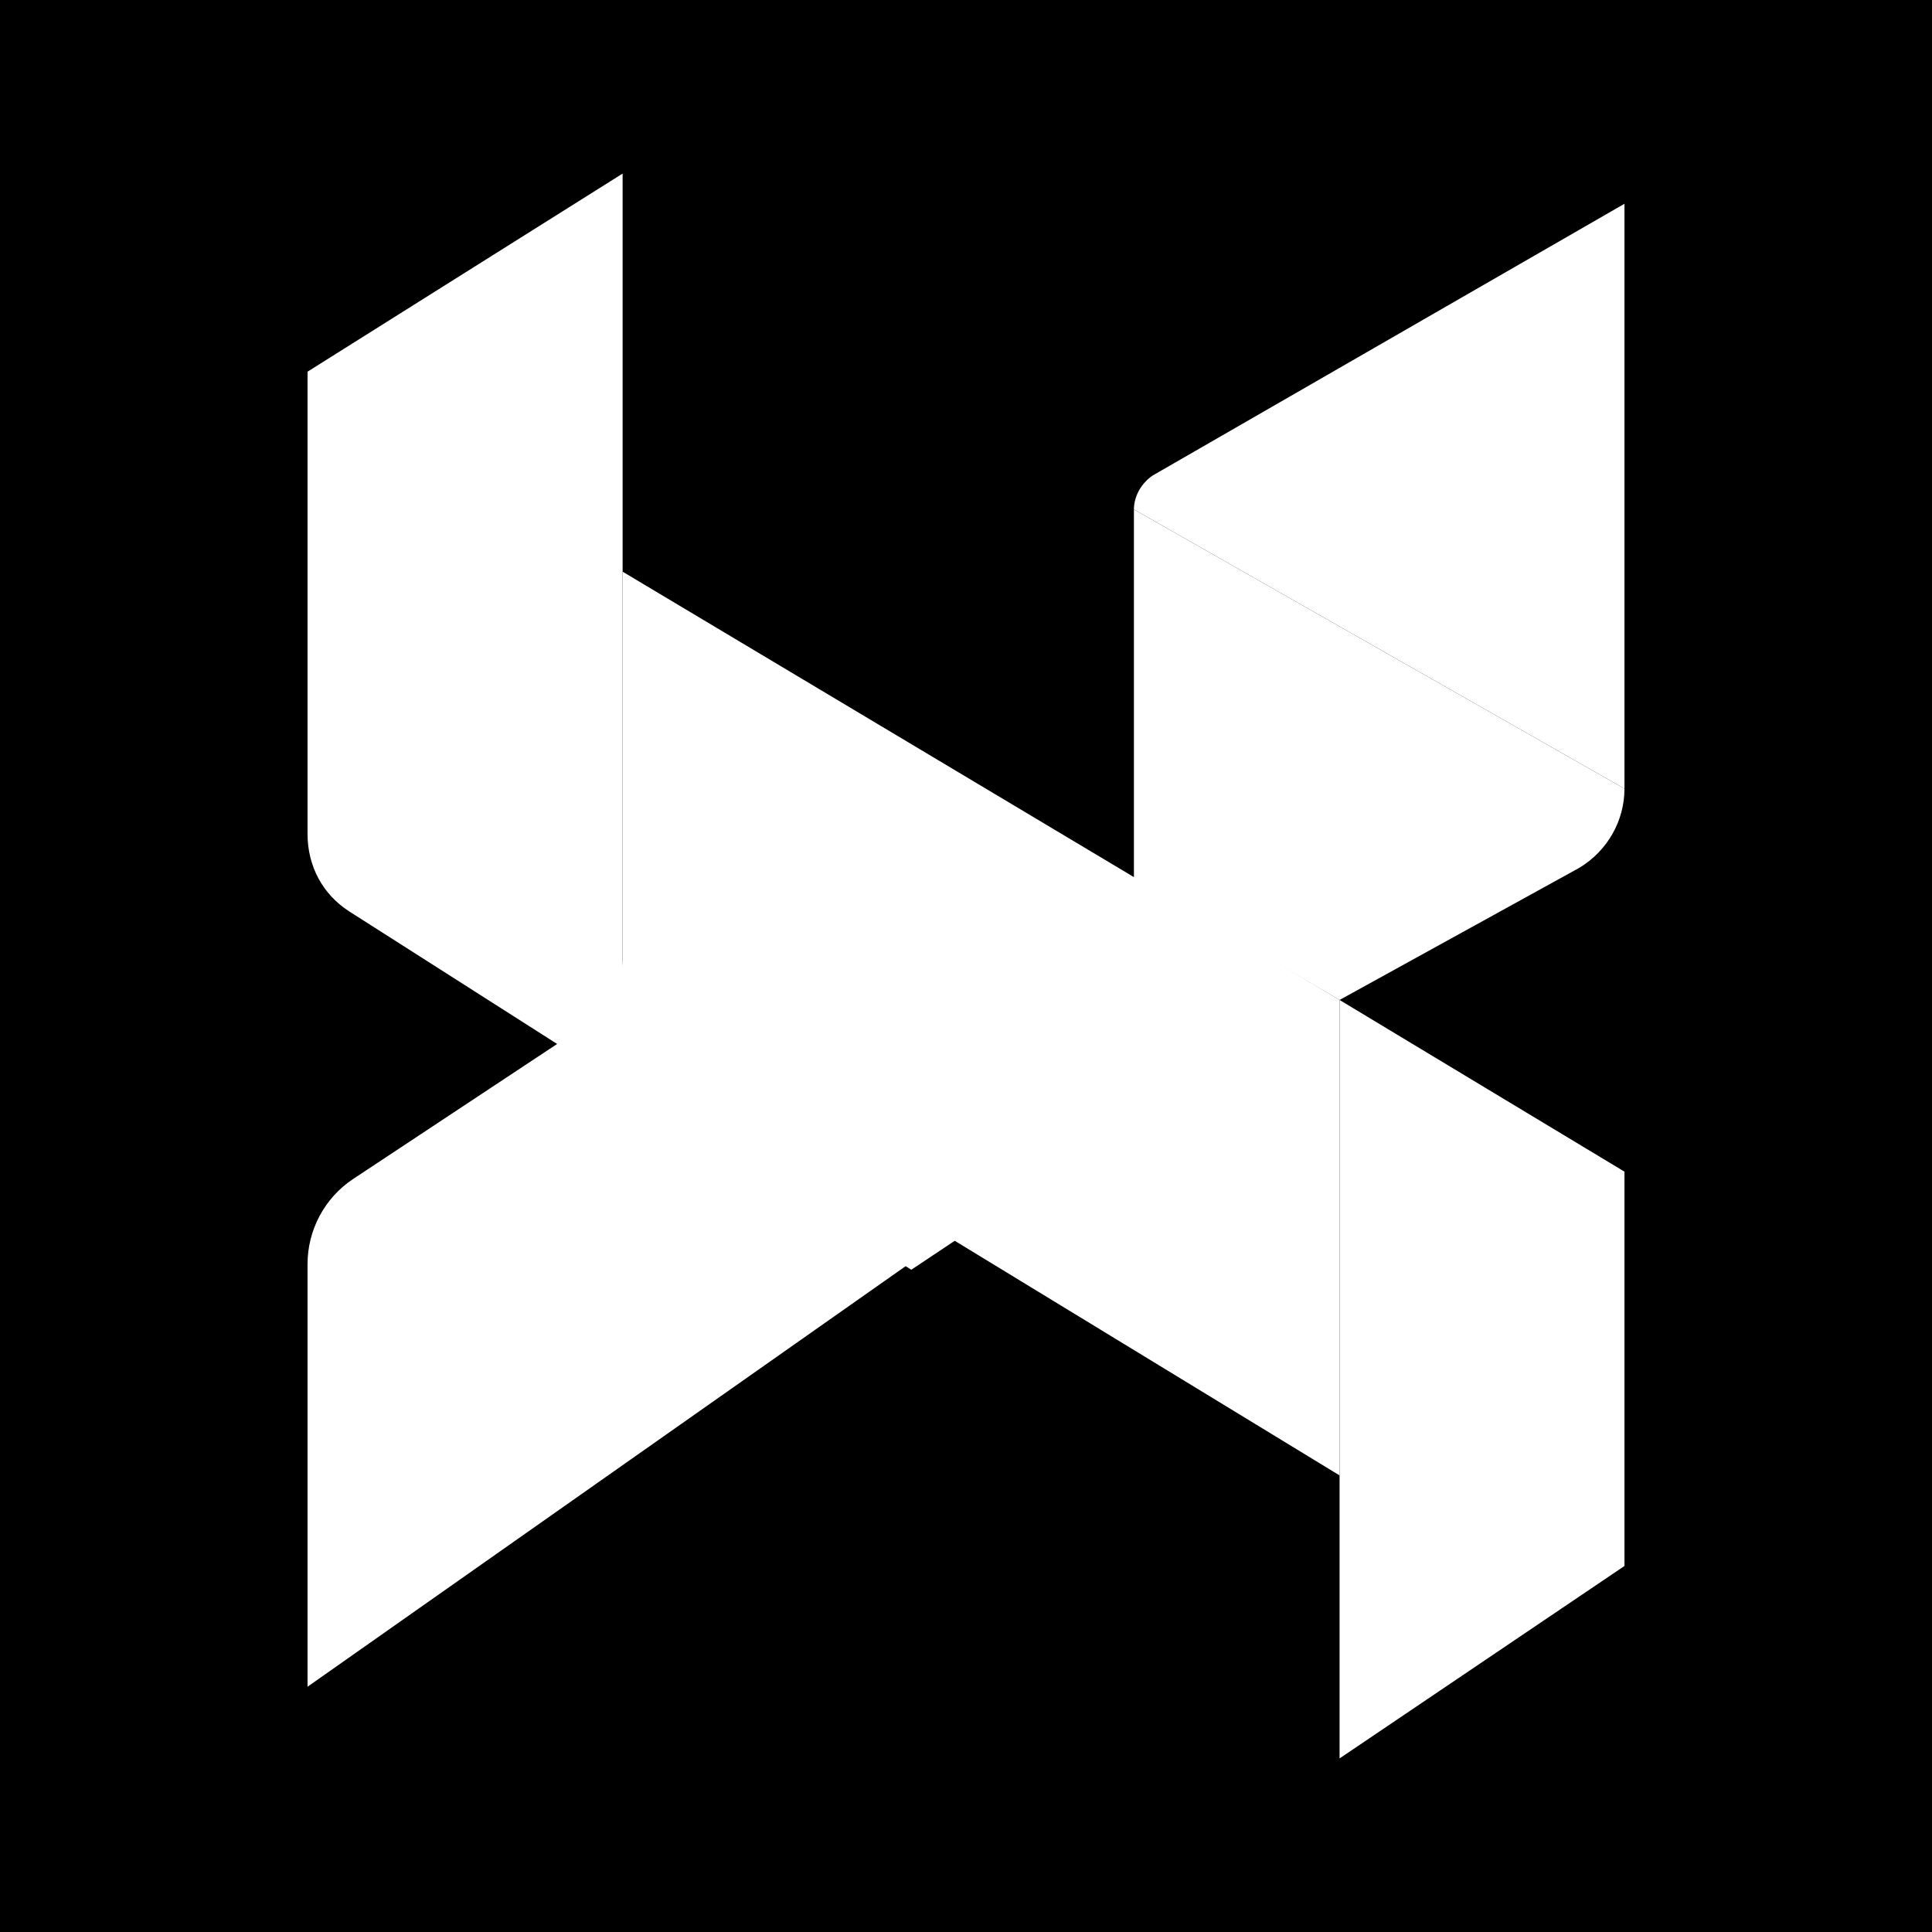
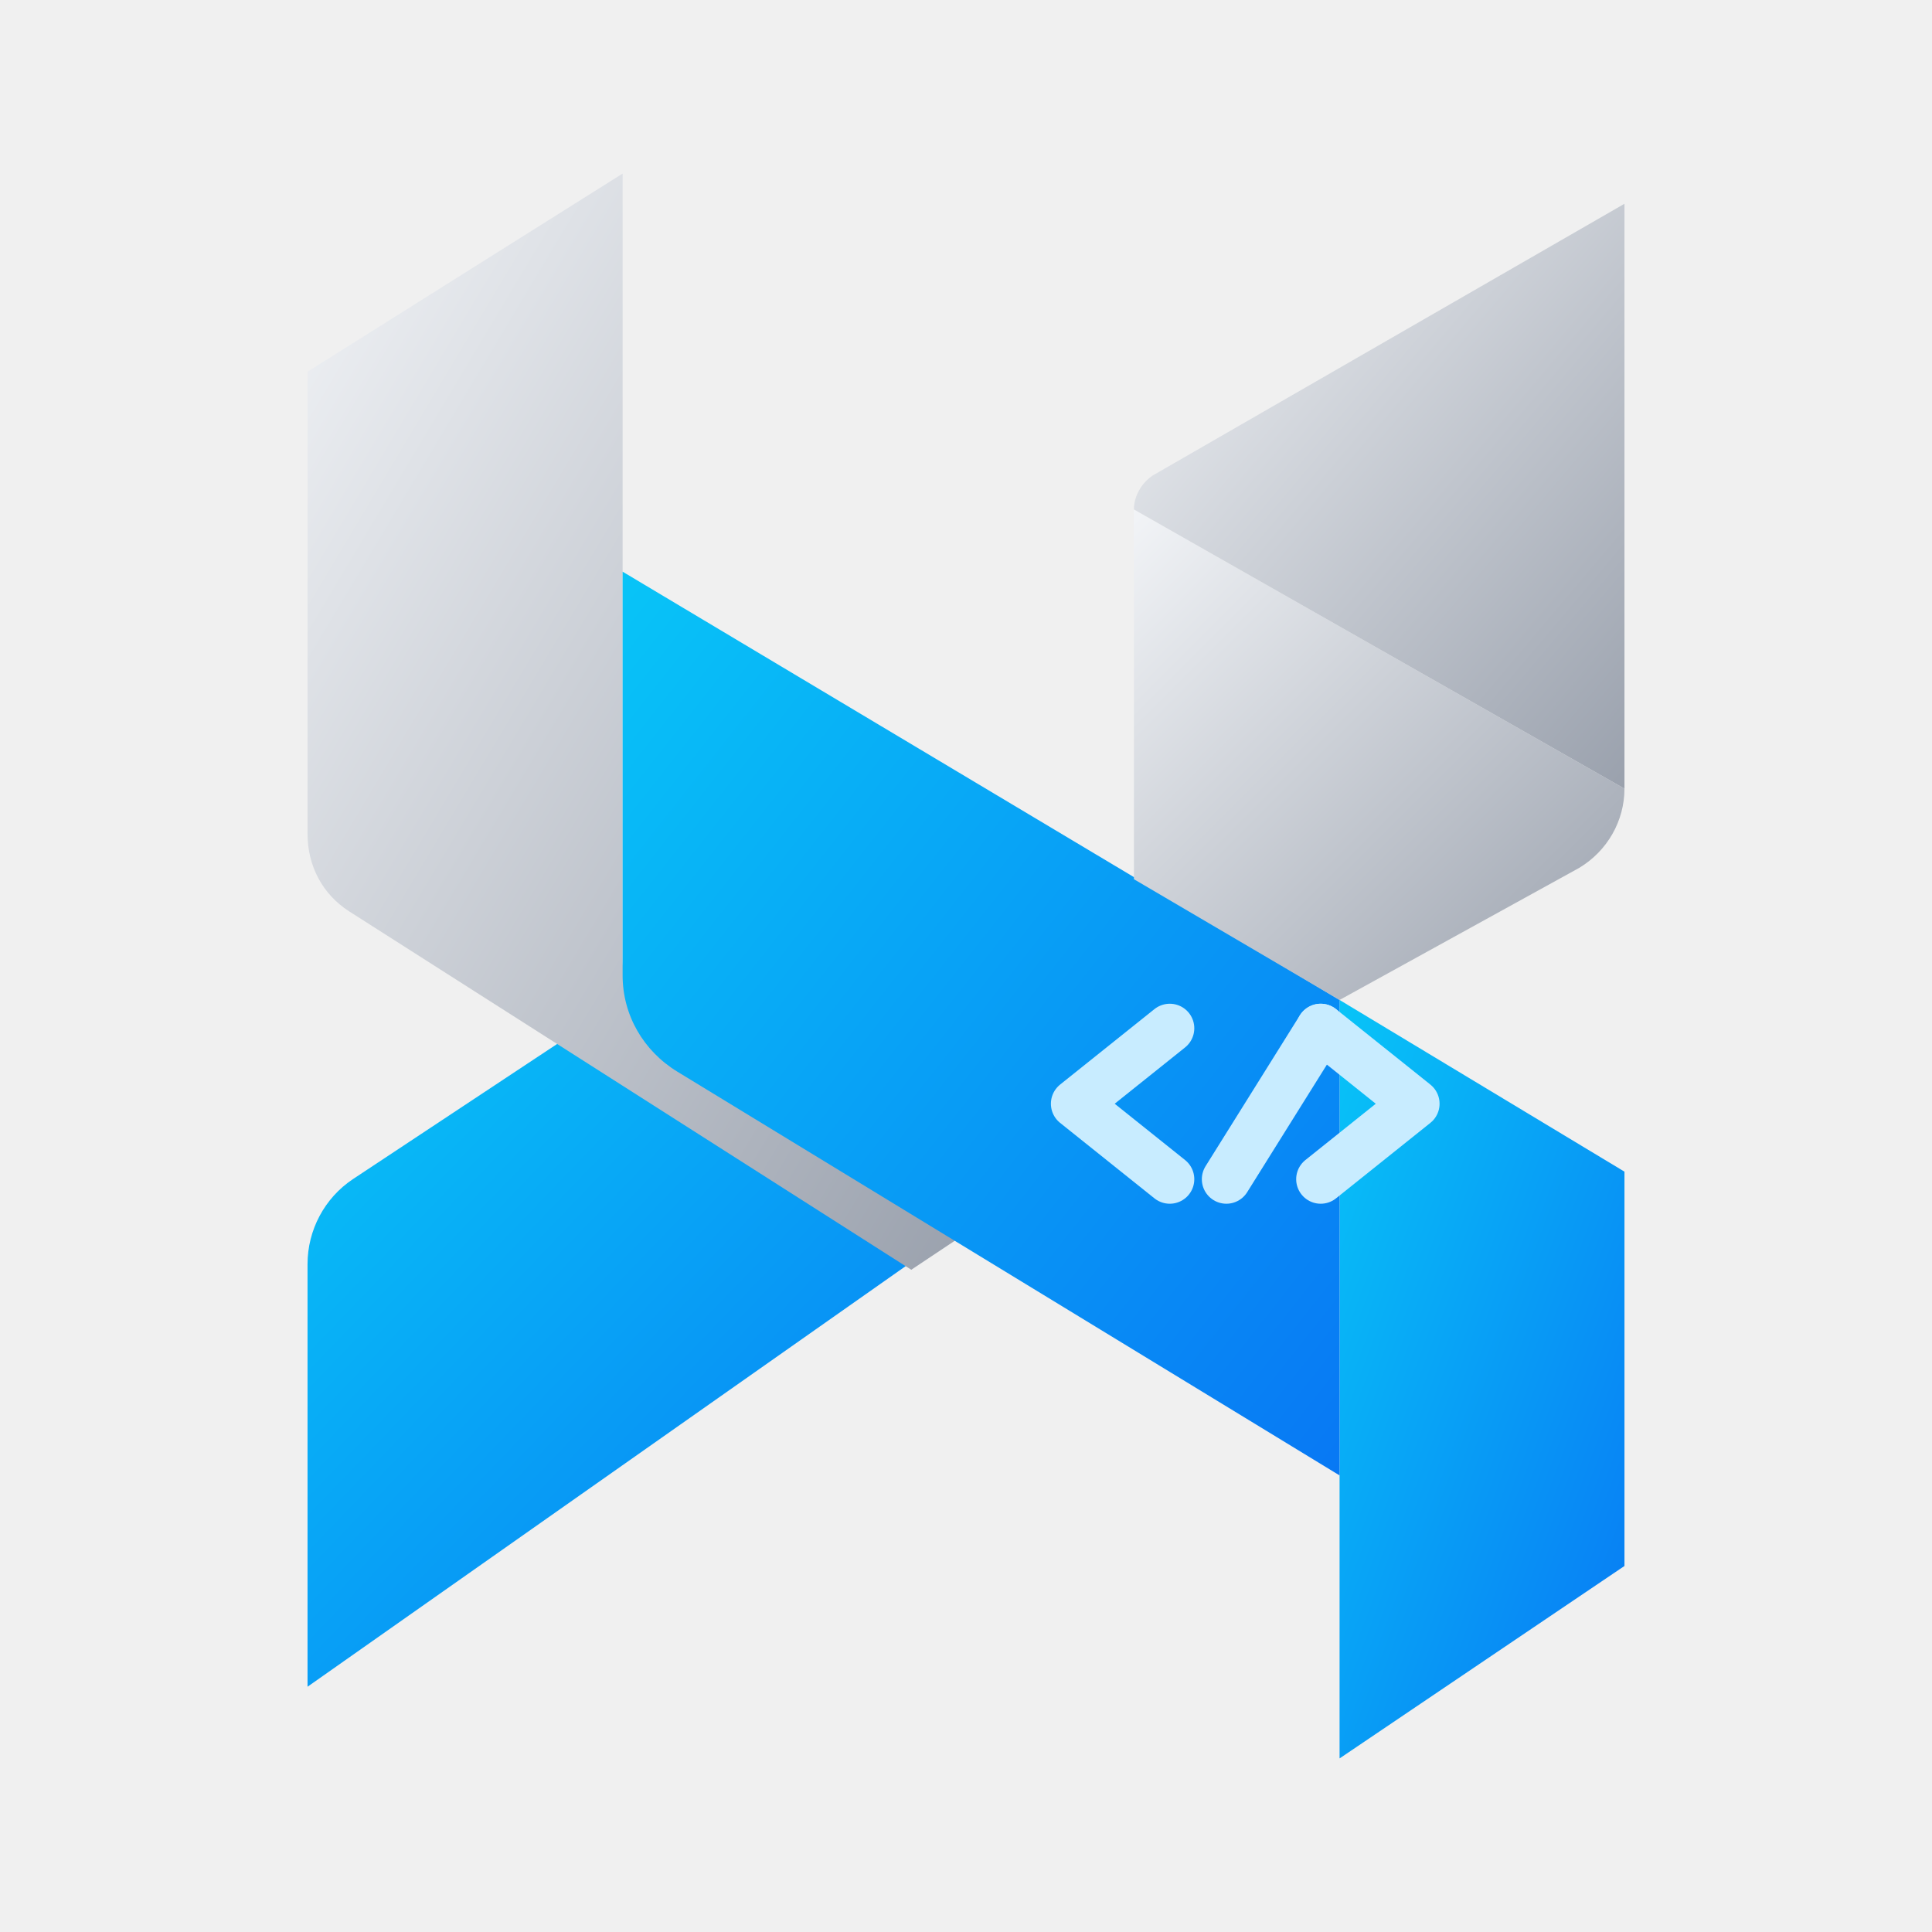
<svg xmlns="http://www.w3.org/2000/svg" viewBox="0 0 1024 1024">
-   <rect width="1024" height="1024" fill="#000" />
-   <path fill="#fff" d="M510 650 163 894V670c0-18 9-35 24-45l139-92 184 117Z" />
-   <path fill="#fff" d="M163 197 330 92v416c0 21 11 40 29 51l151 96-27 18-298-190c-14-9-22-24-22-41V197Z" />
-   <path fill="#fff" d="m710 530 151 91v209L710 932V530Z" />
-   <path fill="#fff" d="M330 303 710 530v252L359 568c-18-11-29-30-29-51V303Z" />
-   <path fill="#fff" d="m601 270 260 148c0 17-9 33-24 42l-127 70-109-64V270Z" />
-   <path fill="#fff" d="M601 270c0-7 4-14 10-18l250-144v310L601 270Z" />
+   <defs>
+     <linearGradient id="nikaSilver" x1="0" y1="0" x2="1" y2="1">
+       <stop offset="0" stop-color="#f2f4f7" />
+       <stop offset="1" stop-color="#9aa1ad" />
+     </linearGradient>
+     <linearGradient id="nikaBlue" x1="0" y1="0" x2="1" y2="1">
+       <stop offset="0" stop-color="#08c4f7" />
+       <stop offset="1" stop-color="#0878f4" />
+     </linearGradient>
+   </defs>
+   <path fill="url(#nikaBlue)" d="M510 650 163 894V670c0-18 9-35 24-45l139-92 184 117Z" />
+   <path fill="url(#nikaSilver)" d="M163 197 330 92v416c0 21 11 40 29 51l151 96-27 18-298-190c-14-9-22-24-22-41V197Z" />
+   <path fill="url(#nikaBlue)" d="m710 530 151 91v209L710 932V530Z" />
+   <path fill="url(#nikaBlue)" d="M330 303 710 530v252L359 568c-18-11-29-30-29-51V303Z" />
+   <path fill="url(#nikaSilver)" d="m601 270 260 148c0 17-9 33-24 42l-127 70-109-64V270Z" />
+   <path fill="url(#nikaSilver)" d="M601 270c0-7 4-14 10-18l250-144v310L601 270Z" />
+   <g stroke="#c8ecff" stroke-width="26" stroke-linecap="round" stroke-linejoin="round" fill="none">
+     <path d="M620 545 570 585 620 625" />
+     <path d="M700 545 650 625" />
+     <path d="M700 545 750 585 700 625" />
+   </g>
</svg>
